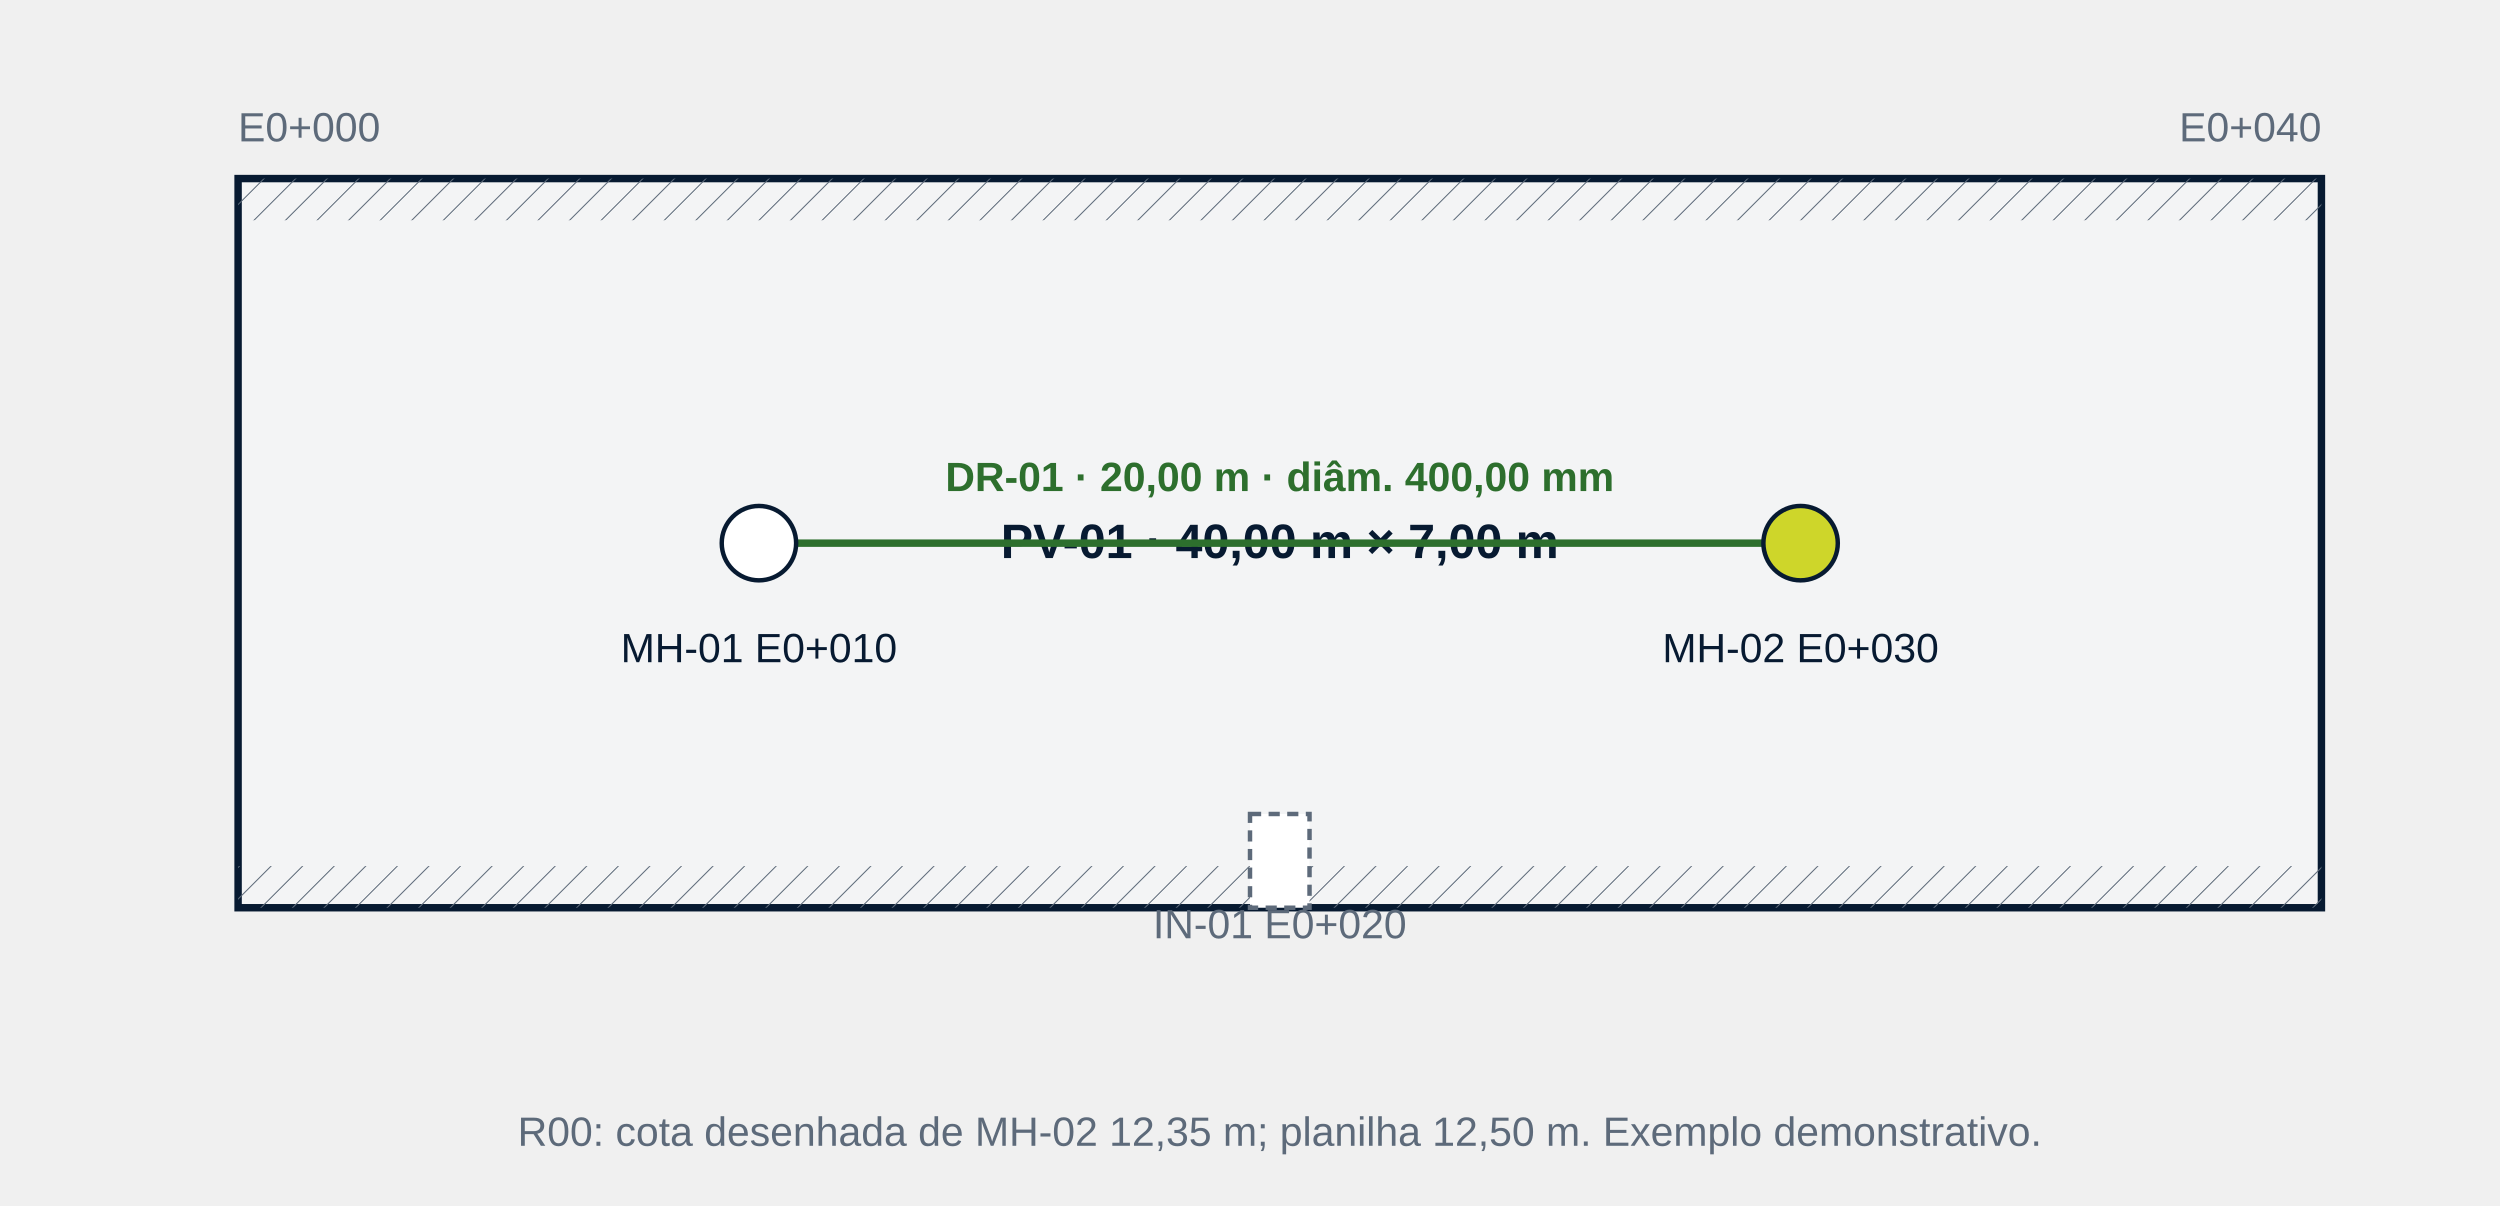
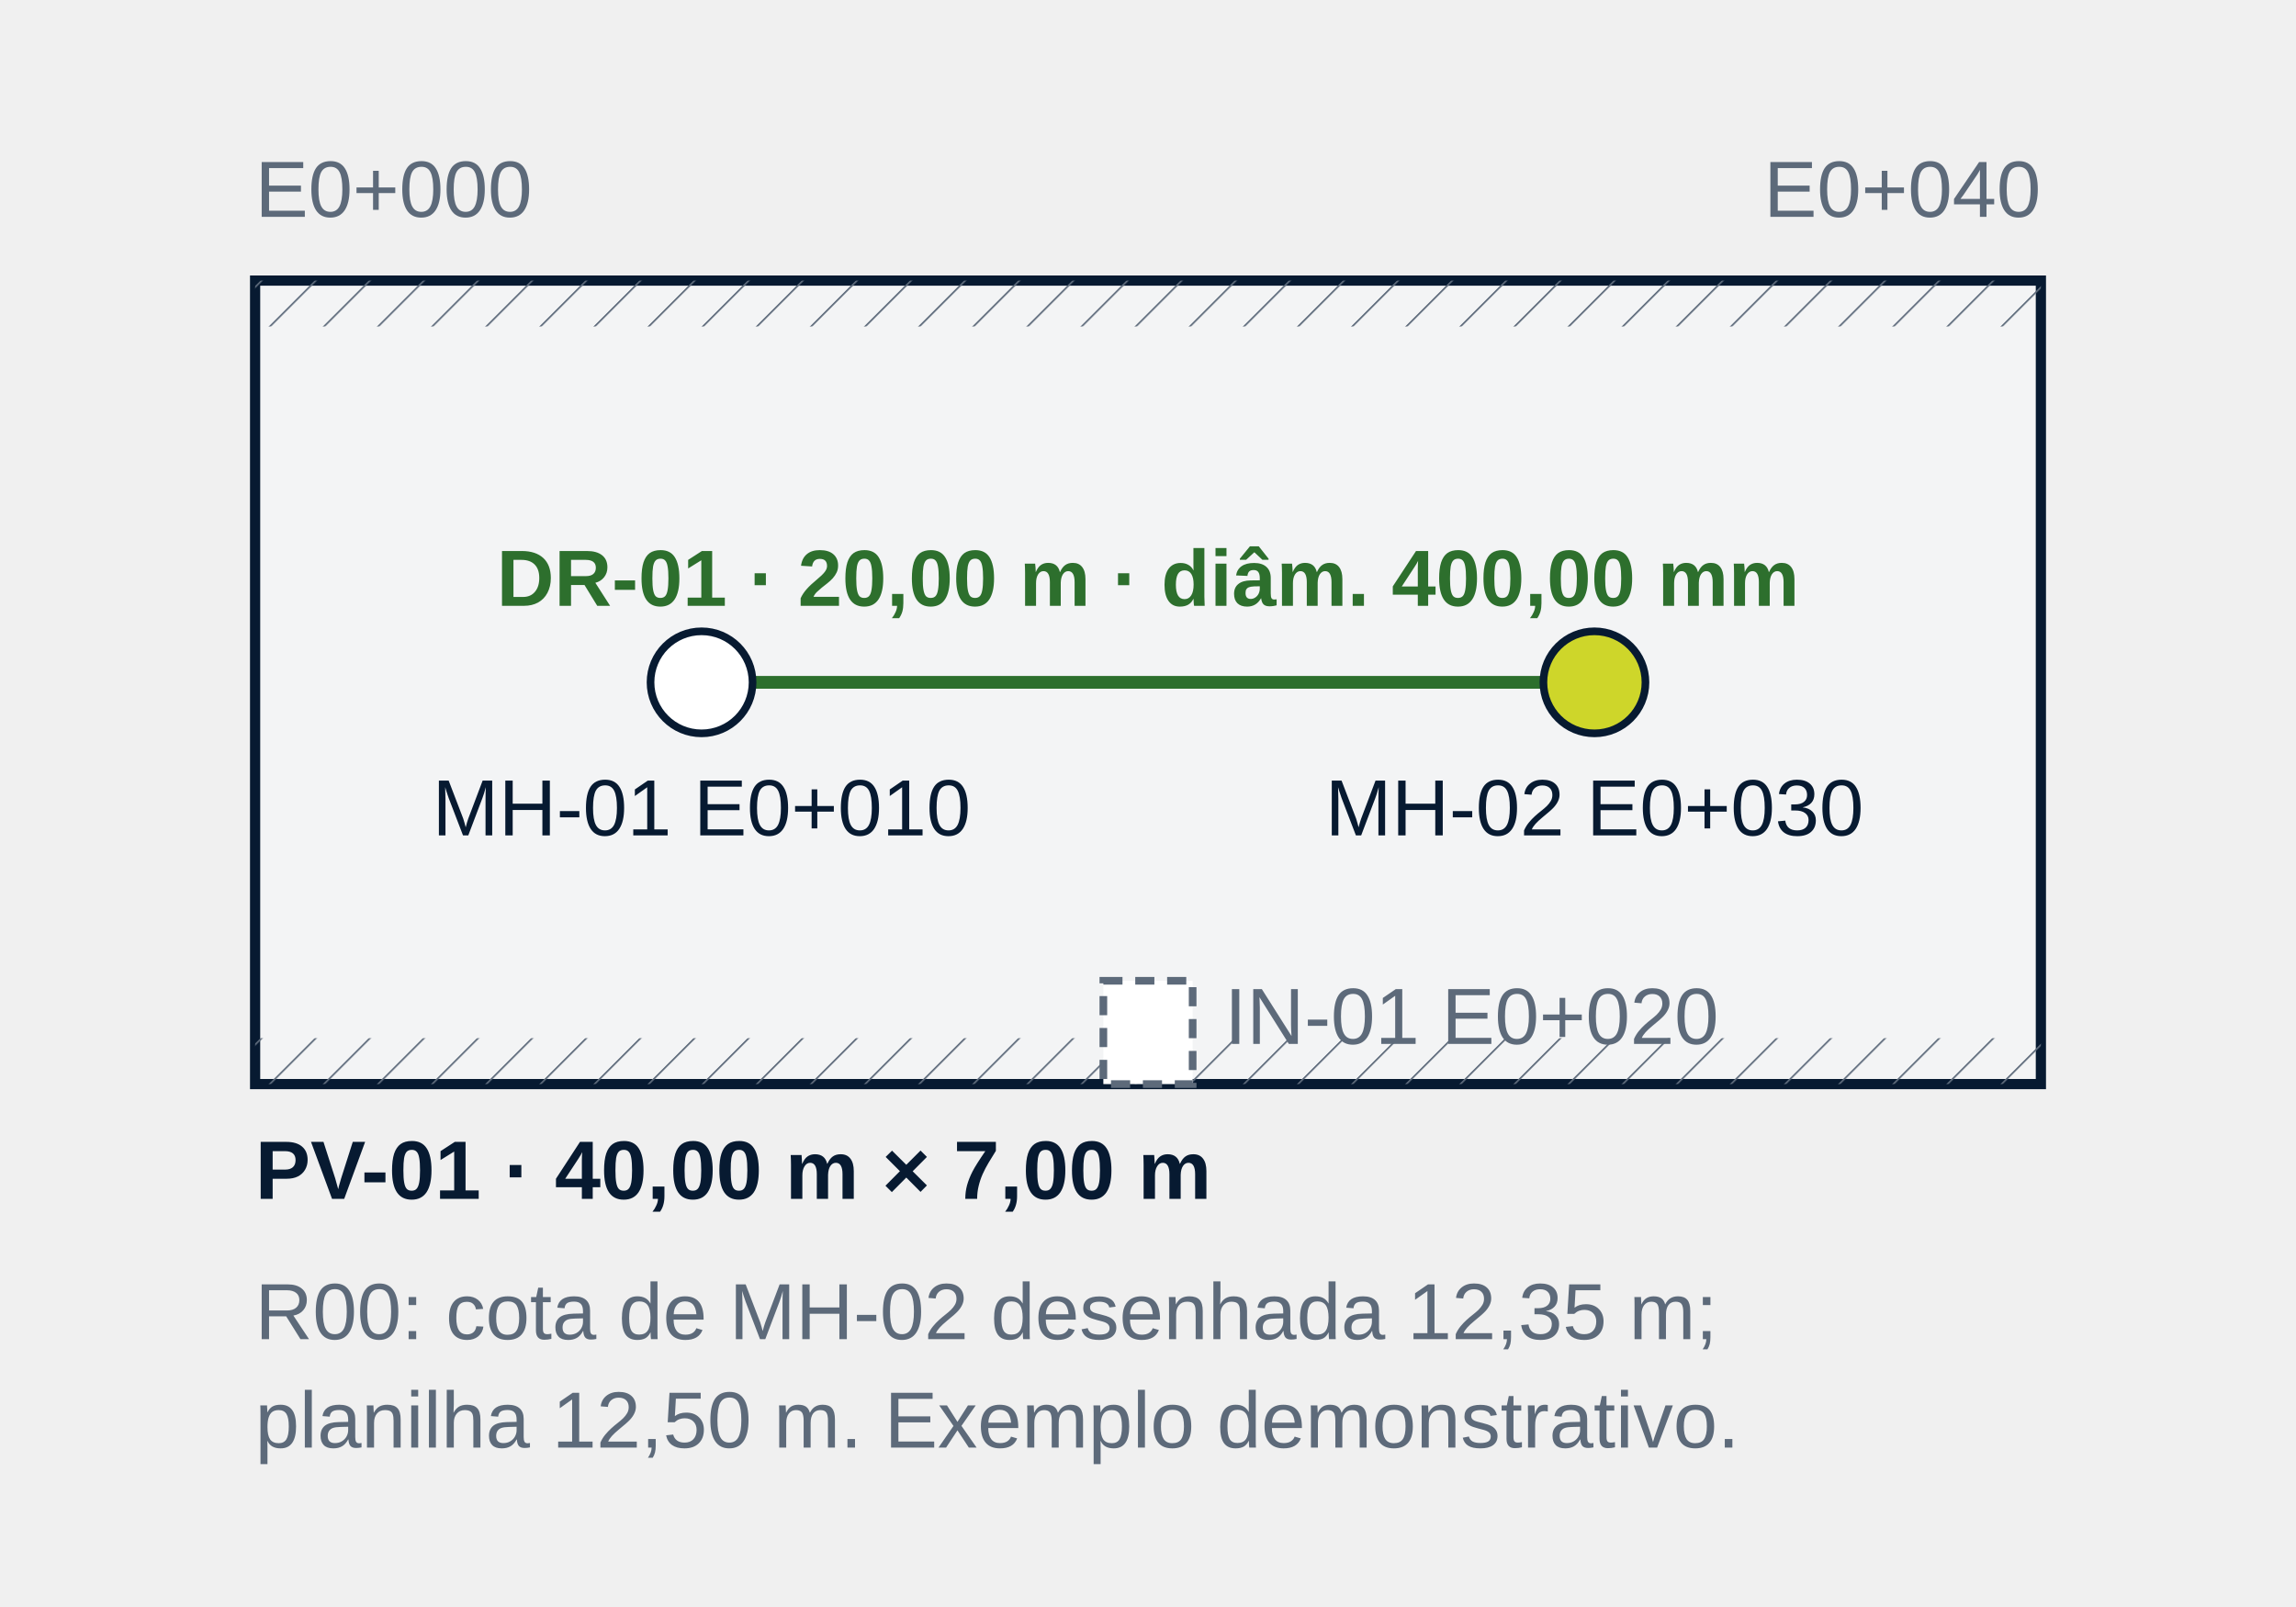
- <svg xmlns="http://www.w3.org/2000/svg" viewBox="0 0 672 324" role="img" font-family="Archivo Var, Arial, Helvetica, sans-serif" aria-labelledby="plan-R00-title plan-R00-desc">
+ <svg xmlns="http://www.w3.org/2000/svg" viewBox="0 0 360 252" role="img" font-family="Archivo Var, Arial, Helvetica, sans-serif" aria-labelledby="plan-R00-title plan-R00-desc">
  <defs>
    <pattern id="plan-R00-hatch" width="6" height="6" patternUnits="userSpaceOnUse" patternTransform="rotate(45)">
      <path d="M0 0V6" stroke="#5d6a7a" stroke-width="0.5" />
    </pattern>
  </defs>
-   <rect x="64.0" y="48.0" width="560.0" height="196.0" fill="#f3f4f5" stroke="#071a31" stroke-width="2" />
-   <rect x="64.0" y="48.0" width="560.0" height="11.2" fill="url(#plan-R00-hatch)" />
-   <rect x="64.0" y="232.8" width="560.0" height="11.2" fill="url(#plan-R00-hatch)" />
-   <text x="344.0" y="150.0" text-anchor="middle" font-size="13" font-weight="650" fill="#071a31">PV-01 · 40,00 m × 7,00 m</text>
-   <line x1="204.0" y1="146.0" x2="484.0" y2="146.0" stroke="#2d6f2d" stroke-width="2" />
-   <text x="344.0" y="132.0" text-anchor="middle" font-size="11" font-weight="650" fill="#2d6f2d">DR-01 · 20,00 m · diâm. 400,00 mm</text>
-   <circle cx="204.0" cy="146.0" r="10" fill="#ffffff" stroke="#071a31" stroke-width="1.2" />
-   <text x="204.0" y="178.0" text-anchor="middle" font-size="11" fill="#071a31">MH-01 E0+010</text>
-   <rect x="336.0" y="218.8" width="16" height="25.2" fill="#ffffff" stroke="#5d6a7a" stroke-width="1.2" stroke-dasharray="3 2" />
-   <text x="344.0" y="252.2" text-anchor="middle" font-size="11" fill="#5d6a7a">IN-01 E0+020</text>
-   <circle cx="484.0" cy="146.0" r="10" fill="#ced62a" stroke="#071a31" stroke-width="1.2" />
-   <text x="484.0" y="178.0" text-anchor="middle" font-size="11" fill="#071a31">MH-02 E0+030</text>
-   <text x="64.0" y="38.0" font-size="11" fill="#5d6a7a">E0+000</text>
-   <text x="624.0" y="38.0" text-anchor="end" font-size="11" fill="#5d6a7a">E0+040</text>
-   <text x="344.0" y="308" text-anchor="middle" font-size="11" fill="#5d6a7a">R00: cota desenhada de MH-02 12,35 m; planilha 12,50 m. Exemplo demonstrativo.</text>
+   <text x="40.0" y="34.0" font-size="12.5" fill="#5d6a7a">E0+000</text>
+   <text x="320.0" y="34.0" text-anchor="end" font-size="12.5" fill="#5d6a7a">E0+040</text>
+   <rect x="40.0" y="44.0" width="280.0" height="126.0" fill="#f3f4f5" stroke="#071a31" stroke-width="1.6" />
+   <rect x="40.0" y="44.0" width="280.0" height="7.2" fill="url(#plan-R00-hatch)" />
+   <rect x="40.0" y="162.8" width="280.0" height="7.2" fill="url(#plan-R00-hatch)" />
+   <text x="180.0" y="95.0" text-anchor="middle" font-size="12.5" font-weight="650" fill="#2d6f2d">DR-01 · 20,00 m · diâm. 400,00 mm</text>
+   <line x1="110.0" y1="107.0" x2="250.0" y2="107.0" stroke="#2d6f2d" stroke-width="2" />
+   <circle cx="110.0" cy="107.0" r="8" fill="#ffffff" stroke="#071a31" stroke-width="1.2" />
+   <text x="110.0" y="131.0" text-anchor="middle" font-size="12.5" fill="#071a31">MH-01 E0+010</text>
+   <circle cx="250.0" cy="107.0" r="8" fill="#ced62a" stroke="#071a31" stroke-width="1.2" />
+   <text x="250.0" y="131.0" text-anchor="middle" font-size="12.5" fill="#071a31">MH-02 E0+030</text>
+   <rect x="173.0" y="153.8" width="14" height="16.2" fill="#ffffff" stroke="#5d6a7a" stroke-width="1.2" stroke-dasharray="3 2" />
+   <text x="192.0" y="163.7" font-size="12.5" fill="#5d6a7a">IN-01 E0+020</text>
+   <text x="40.0" y="188.0" font-size="13" font-weight="650" fill="#071a31">PV-01 · 40,00 m × 7,00 m</text>
+   <text x="40.0" y="210.0" font-size="12.5" fill="#5d6a7a">R00: cota de MH-02 desenhada 12,35 m;</text>
+   <text x="40.0" y="227.0" font-size="12.5" fill="#5d6a7a">planilha 12,50 m. Exemplo demonstrativo.</text>
</svg>
